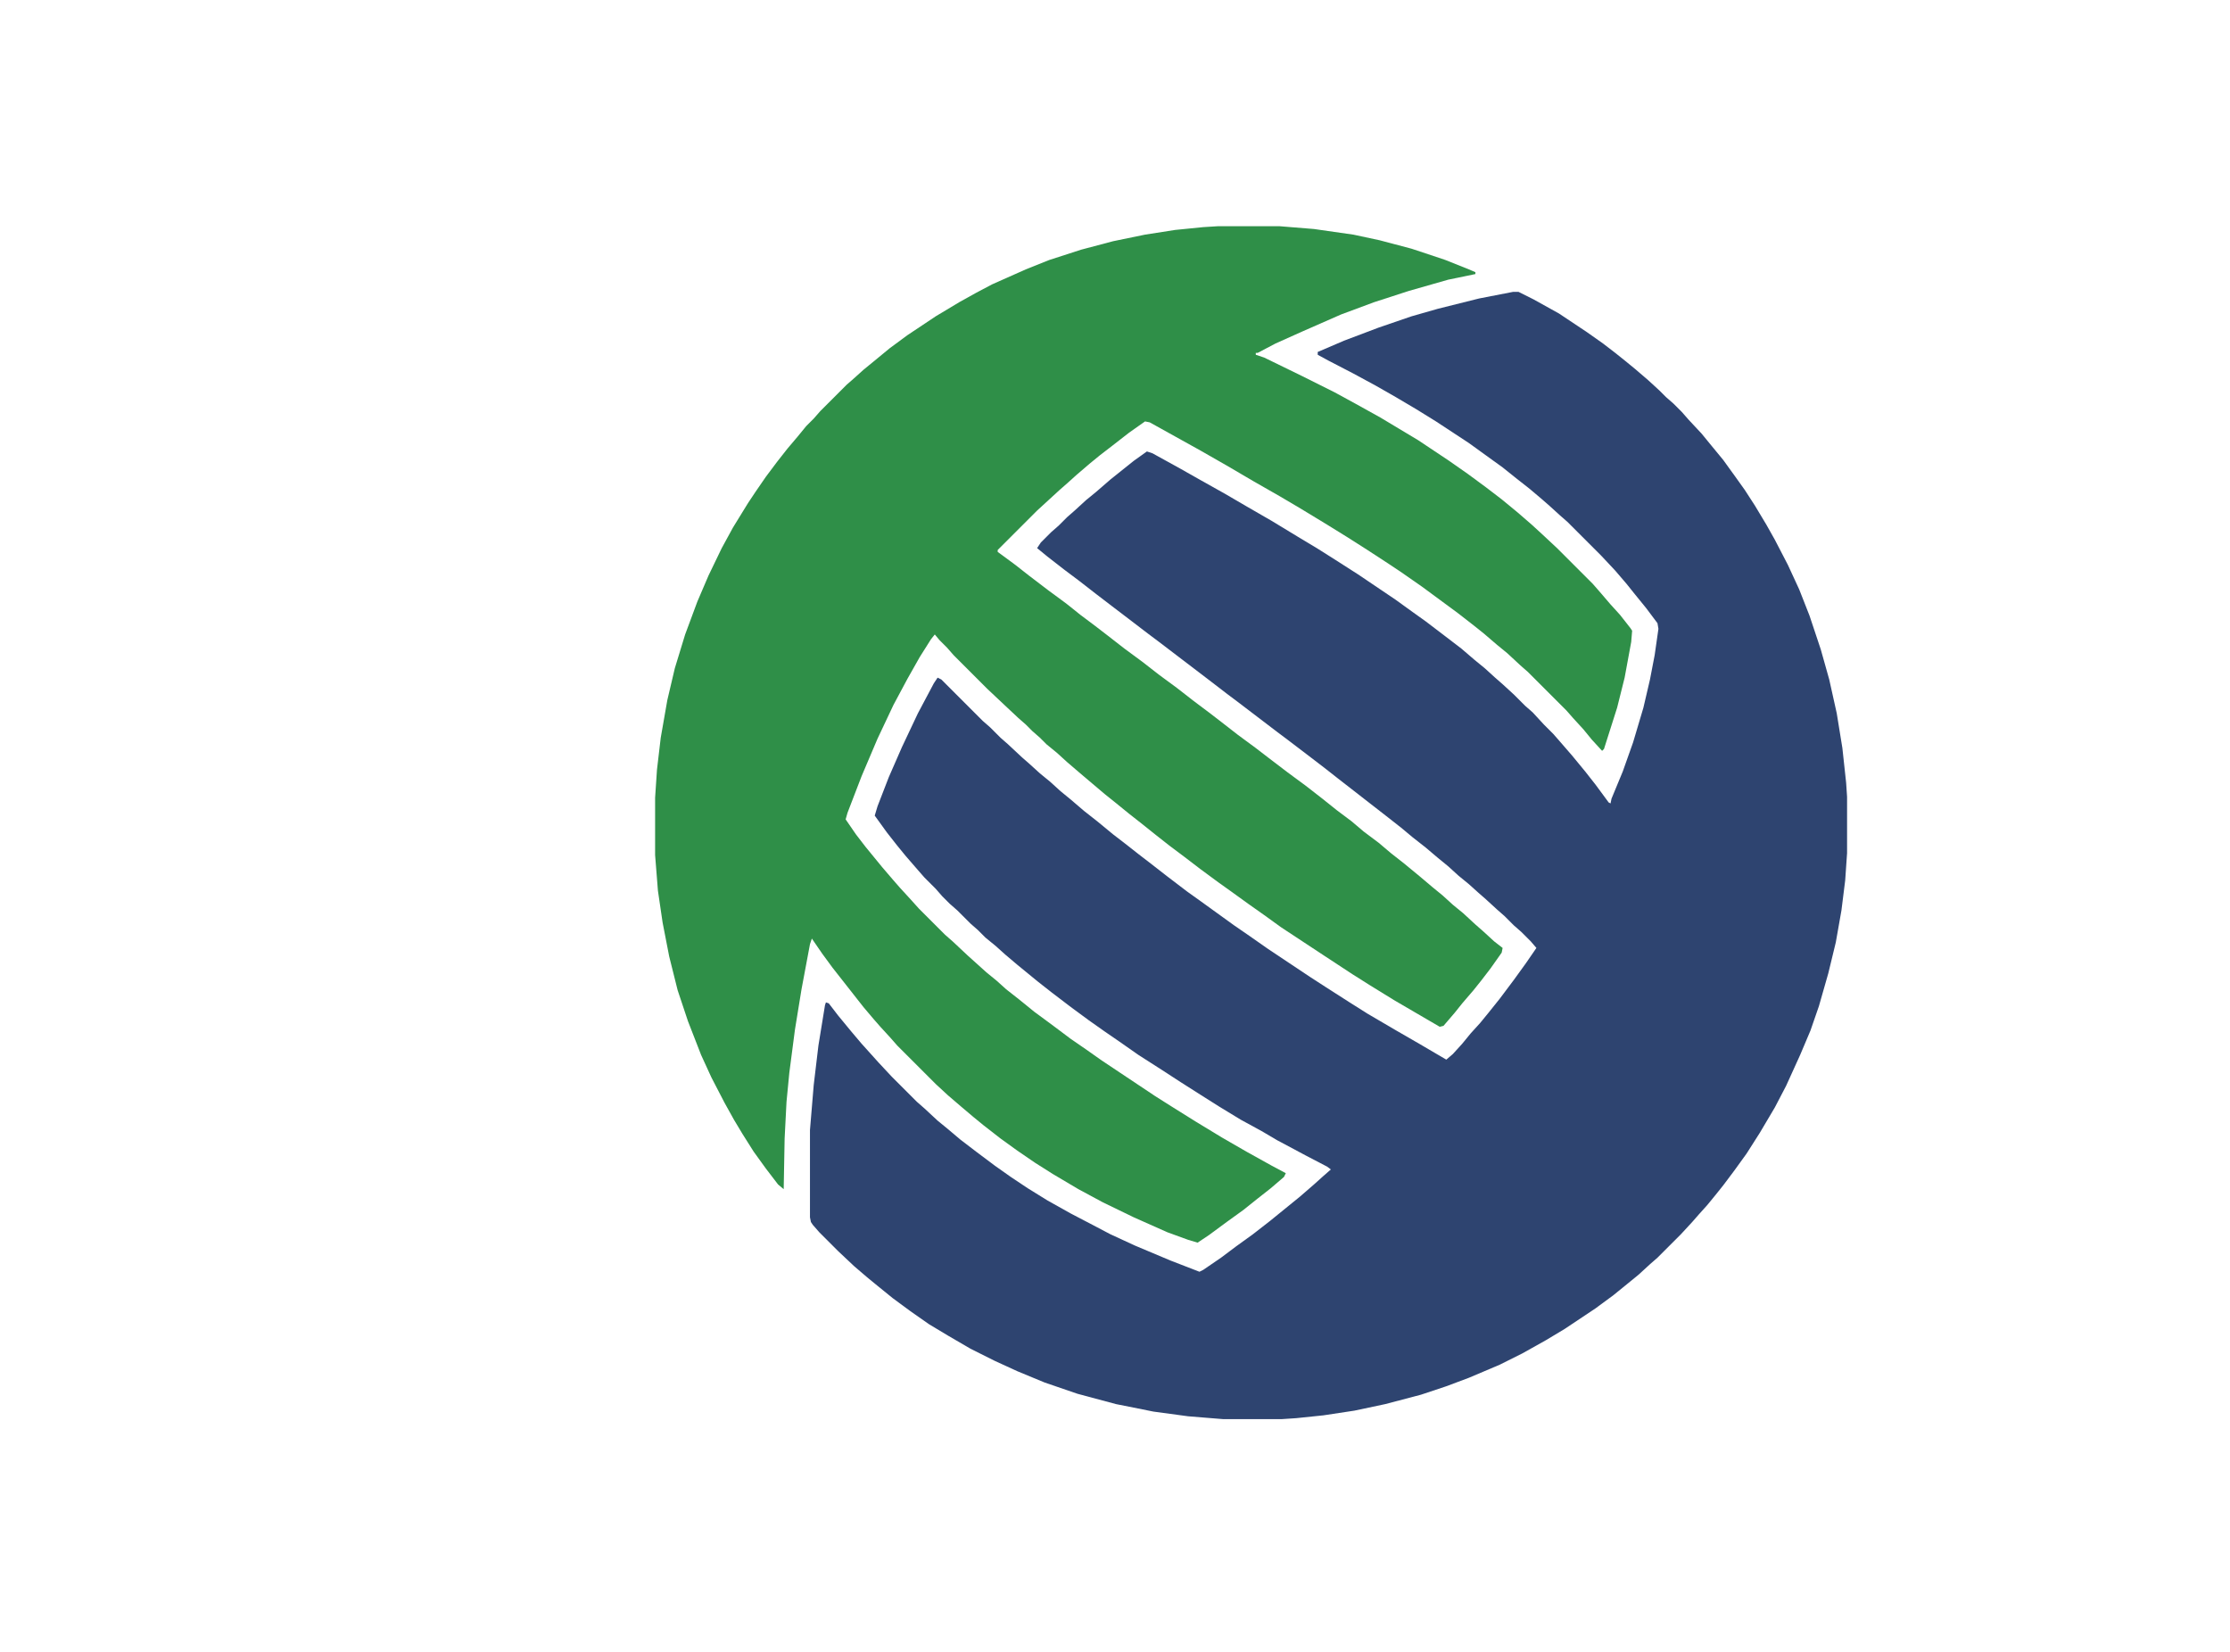
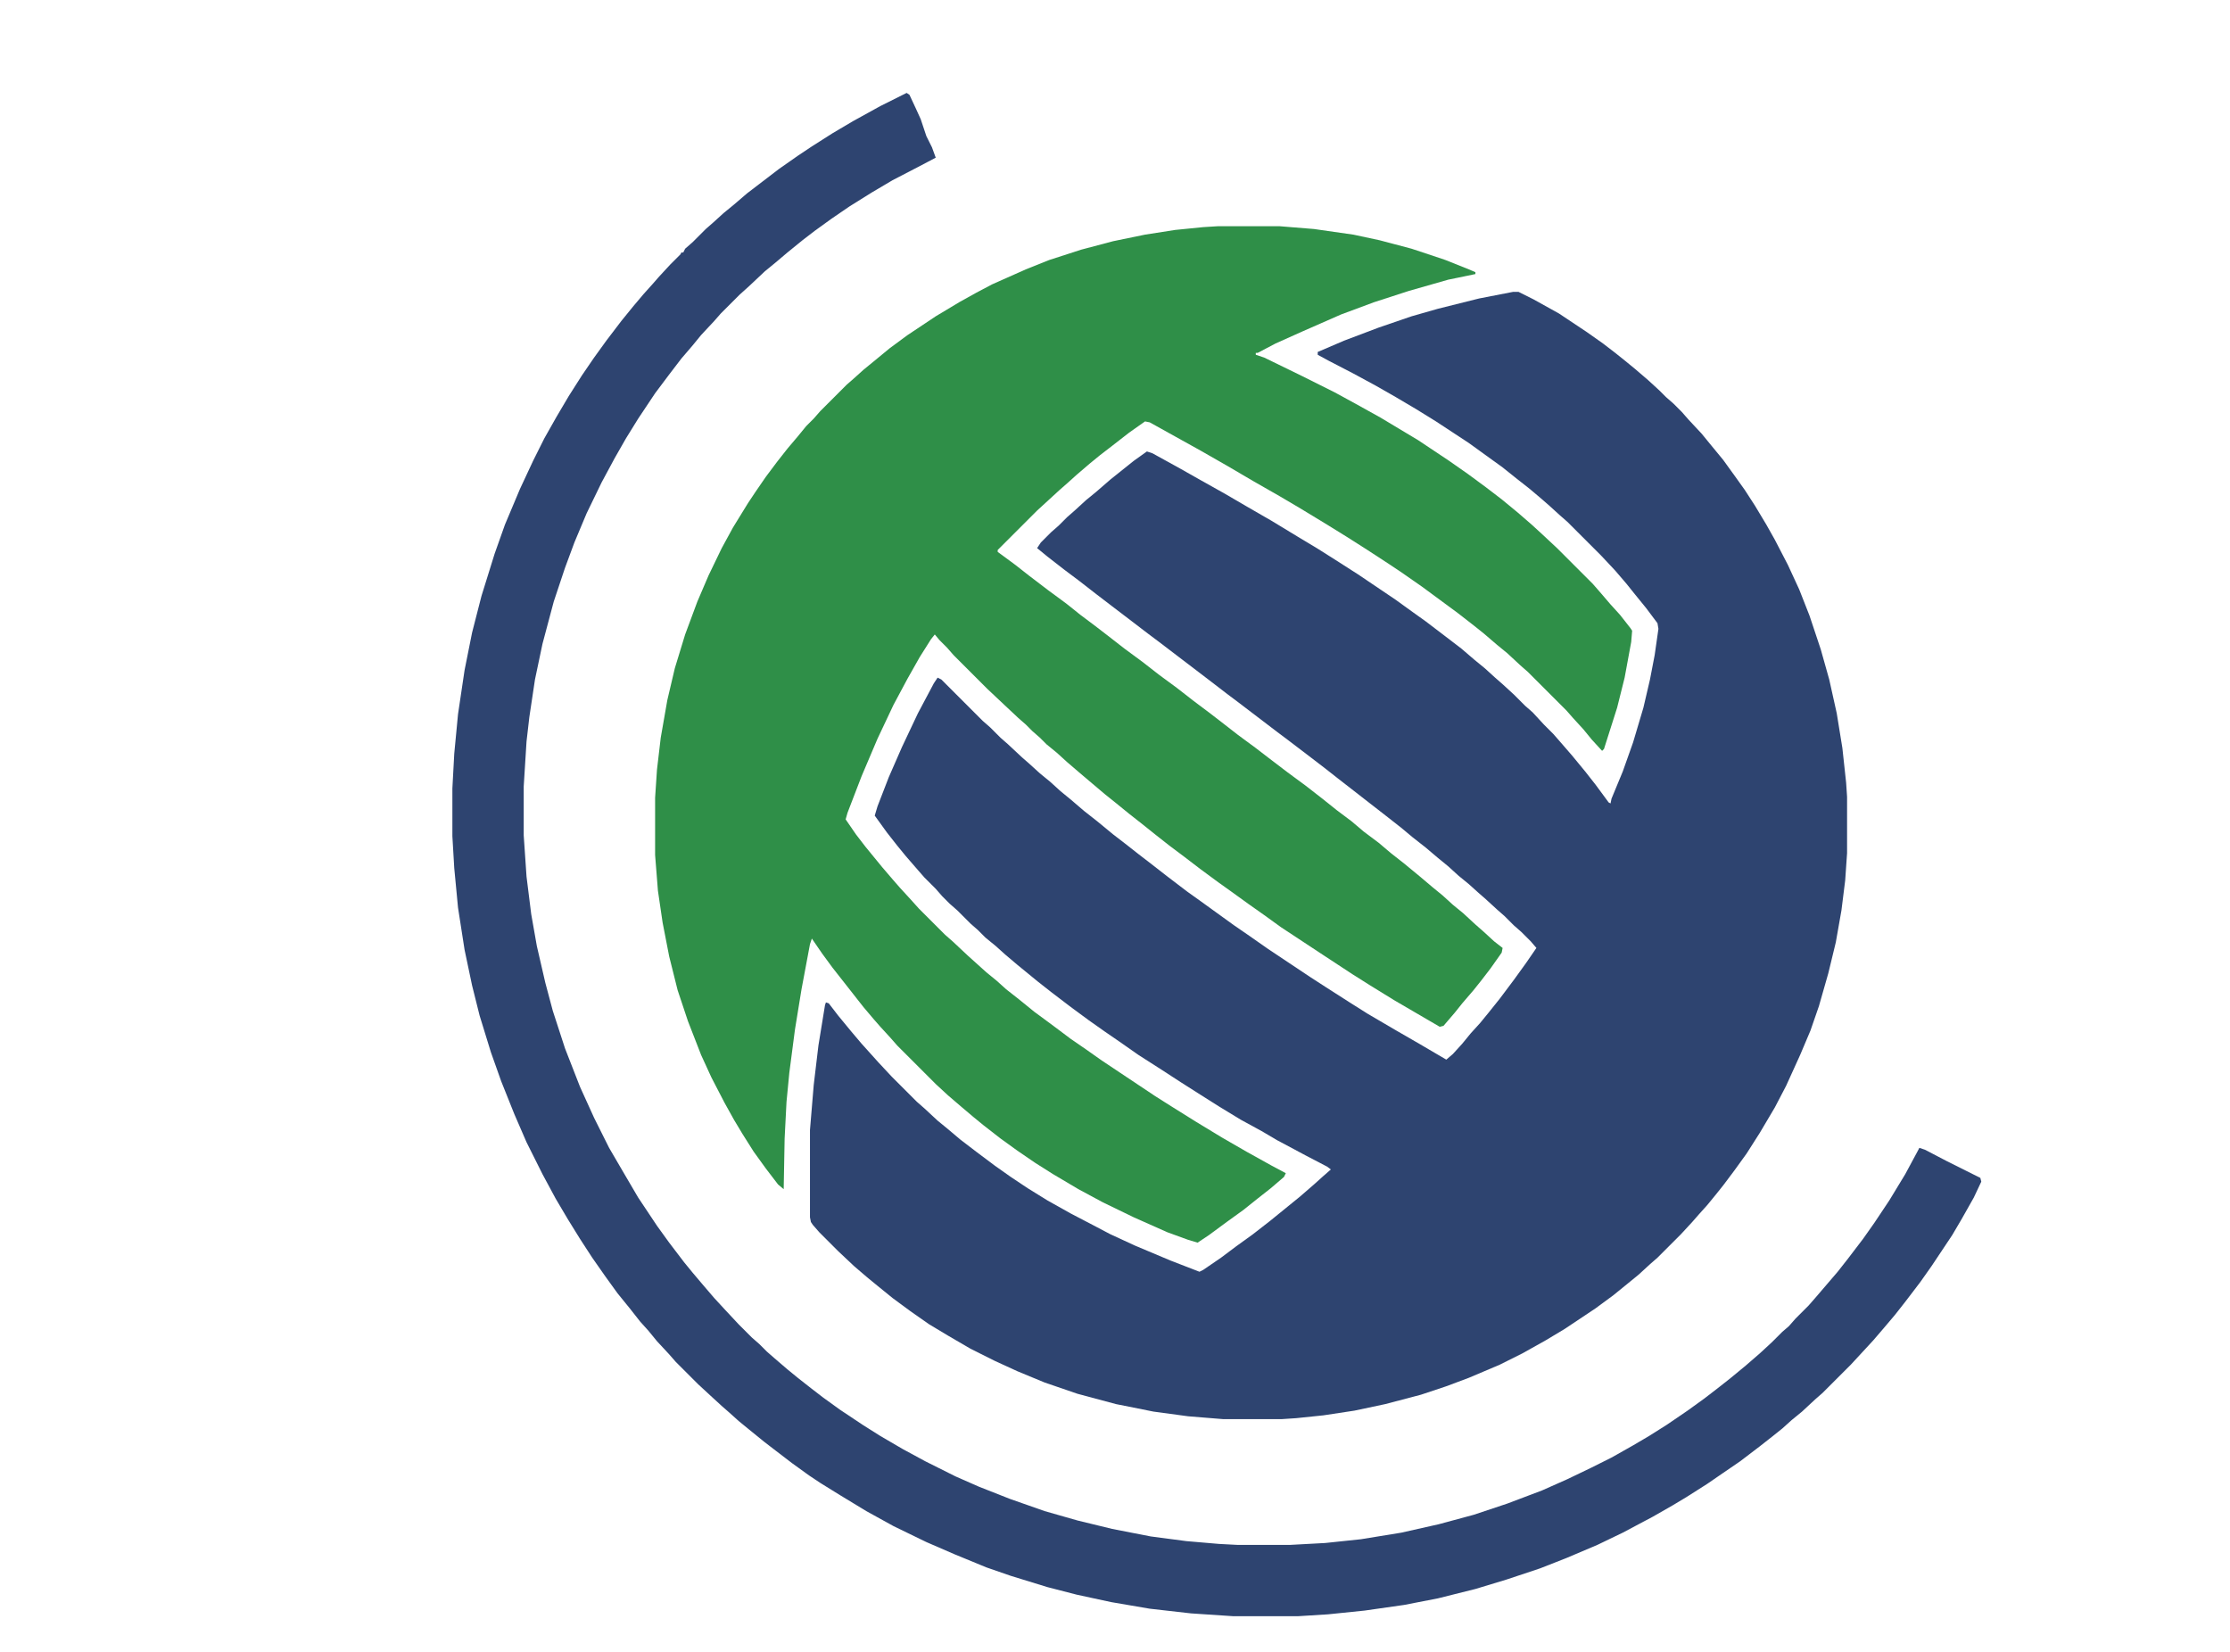
- <svg xmlns="http://www.w3.org/2000/svg" version="1.1" viewBox="0 0 2376 1760" preserveAspectRatio="xMidYMid meet" aria-label="Grupo Chrytsa — símbolo">
+ <svg xmlns="http://www.w3.org/2000/svg" version="1.1" viewBox="0 0 2376 1760" preserveAspectRatio="xMidYMid meet">
  <path d="M0,0 L6,0 L22,8 L49,23 L79,43 L96,55 L109,65 L119,73 L130,82 L144,94 L156,105 L163,112 L171,119 L180,128 L187,136 L201,151 L210,162 L224,179 L237,197 L247,211 L258,228 L270,248 L279,264 L293,291 L305,317 L316,345 L328,381 L337,413 L345,449 L351,486 L355,523 L356,538 L356,598 L354,627 L350,659 L344,693 L336,726 L326,761 L317,787 L306,813 L291,846 L279,869 L263,896 L249,918 L236,936 L224,952 L216,962 L207,973 L198,983 L191,991 L179,1004 L154,1029 L146,1036 L134,1047 L123,1056 L107,1069 L88,1083 L55,1105 L35,1117 L10,1131 L-14,1143 L-47,1157 L-71,1166 L-98,1175 L-136,1185 L-169,1192 L-202,1197 L-231,1200 L-246,1201 L-309,1201 L-346,1198 L-383,1193 L-423,1185 L-464,1174 L-499,1162 L-528,1150 L-552,1139 L-578,1126 L-602,1112 L-622,1100 L-642,1086 L-661,1072 L-677,1059 L-688,1050 L-702,1038 L-719,1022 L-739,1002 L-746,994 L-748,991 L-749,986 L-749,893 L-745,845 L-740,803 L-733,760 L-732,757 L-729,758 L-719,771 L-705,788 L-694,801 L-685,811 L-676,821 L-662,836 L-635,863 L-627,870 L-613,883 L-602,892 L-589,903 L-572,916 L-552,931 L-535,943 L-517,955 L-496,968 L-471,982 L-448,994 L-429,1004 L-403,1016 L-365,1032 L-334,1044 L-330,1042 L-311,1029 L-295,1017 L-277,1004 L-259,990 L-243,977 L-227,964 L-212,951 L-202,942 L-194,935 L-198,932 L-221,920 L-251,904 L-268,894 L-290,882 L-313,868 L-332,856 L-354,842 L-374,829 L-399,813 L-419,799 L-435,788 L-452,776 L-471,762 L-492,746 L-506,735 L-517,726 L-528,717 L-541,706 L-551,697 L-562,688 L-570,680 L-578,673 L-592,659 L-600,652 L-608,644 L-615,636 L-627,624 L-634,616 L-647,601 L-656,590 L-667,576 L-680,558 L-677,548 L-665,517 L-651,485 L-634,449 L-617,417 L-613,411 L-609,413 L-565,457 L-557,464 L-546,475 L-538,482 L-523,496 L-515,503 L-504,513 L-493,522 L-482,532 L-471,541 L-457,553 L-443,564 L-426,578 L-413,588 L-399,599 L-386,609 L-368,623 L-347,639 L-333,649 L-315,662 L-297,675 L-281,686 L-261,700 L-240,714 L-216,730 L-199,741 L-174,757 L-155,769 L-126,786 L-100,801 L-71,818 L-64,812 L-54,801 L-45,790 L-35,779 L-26,768 L-14,753 L1,733 L14,715 L25,699 L19,692 L9,682 L1,675 L-9,665 L-17,658 L-29,647 L-37,640 L-47,631 L-58,622 L-69,612 L-80,603 L-93,592 L-107,581 L-119,571 L-133,560 L-151,546 L-169,532 L-187,518 L-201,507 L-218,494 L-239,478 L-251,469 L-272,453 L-293,437 L-305,428 L-318,418 L-335,405 L-356,389 L-377,373 L-389,364 L-406,351 L-427,335 L-444,322 L-462,308 L-478,296 L-496,282 L-507,273 L-503,267 L-492,256 L-484,249 L-475,240 L-467,233 L-455,222 L-444,213 L-429,200 L-419,192 L-404,180 L-390,170 L-384,172 L-355,188 L-332,201 L-307,215 L-283,229 L-257,244 L-229,261 L-209,273 L-190,285 L-165,301 L-125,328 L-107,341 L-93,351 L-72,367 L-55,380 L-41,392 L-30,401 L-19,411 L-11,418 L1,429 L13,441 L21,448 L33,461 L43,471 L50,479 L63,494 L77,511 L88,525 L102,544 L104,545 L105,540 L117,511 L128,480 L139,443 L146,413 L151,387 L155,359 L154,353 L142,337 L129,321 L121,311 L109,297 L94,281 L58,245 L50,238 L39,228 L31,221 L18,210 L4,199 L-11,187 L-29,174 L-47,161 L-82,138 L-103,125 L-125,112 L-146,100 L-170,87 L-197,73 L-208,67 L-208,64 L-180,52 L-143,38 L-108,26 L-80,18 L-36,7 Z " fill="#2E4470" transform="translate(1612,311)" />
  <path d="M0,0 L65,0 L102,3 L144,9 L172,15 L206,24 L242,36 L267,46 L274,49 L274,51 L245,57 L203,69 L166,81 L131,94 L90,112 L61,125 L42,135 L40,135 L40,137 L49,140 L90,160 L124,177 L146,189 L173,204 L193,216 L213,228 L246,250 L266,264 L285,278 L302,291 L319,305 L334,318 L346,329 L361,343 L399,381 L406,389 L418,403 L428,414 L439,428 L441,431 L440,443 L433,481 L425,513 L411,557 L409,559 L398,547 L389,536 L378,524 L371,516 L330,475 L322,468 L308,455 L297,446 L283,434 L273,426 L255,412 L236,398 L217,384 L194,368 L182,360 L159,345 L137,331 L116,318 L88,301 L66,288 L38,272 L9,255 L-19,239 L-46,224 L-73,209 L-78,208 L-95,220 L-113,234 L-126,244 L-137,253 L-151,265 L-161,274 L-169,281 L-181,292 L-193,303 L-235,345 L-235,347 L-216,361 L-202,372 L-181,388 L-162,402 L-147,414 L-131,426 L-118,436 L-100,450 L-81,464 L-63,478 L-44,492 L-26,506 L-10,518 L3,528 L21,542 L40,556 L53,566 L74,582 L93,596 L111,610 L126,622 L142,634 L155,645 L171,657 L184,668 L198,679 L215,693 L228,704 L239,713 L250,723 L261,732 L274,744 L282,751 L294,762 L303,769 L302,774 L290,791 L280,804 L272,814 L260,828 L252,838 L240,852 L236,853 L212,839 L188,825 L162,809 L143,797 L111,776 L67,747 L49,734 L32,722 L14,709 L0,699 L-19,685 L-36,672 L-52,660 L-66,649 L-81,637 L-95,626 L-111,613 L-121,605 L-134,594 L-147,583 L-161,571 L-172,561 L-183,552 L-190,545 L-198,538 L-205,531 L-213,524 L-229,509 L-246,493 L-282,457 L-289,449 L-297,441 L-302,435 L-306,440 L-318,459 L-331,482 L-346,510 L-363,546 L-380,586 L-395,625 L-397,632 L-386,648 L-376,661 L-367,672 L-358,683 L-346,697 L-339,705 L-328,717 L-319,727 L-291,755 L-283,762 L-267,777 L-257,786 L-247,795 L-236,804 L-226,813 L-212,824 L-196,837 L-177,851 L-157,866 L-141,877 L-124,889 L-85,915 L-67,927 L-48,939 L-24,954 L4,971 L30,986 L57,1001 L72,1009 L70,1013 L56,1025 L42,1036 L27,1048 L9,1061 L-10,1075 L-22,1083 L-32,1080 L-54,1072 L-90,1056 L-123,1040 L-149,1026 L-176,1010 L-195,998 L-214,985 L-232,972 L-250,958 L-261,949 L-274,938 L-288,926 L-301,914 L-342,873 L-349,865 L-360,853 L-367,845 L-378,832 L-389,818 L-400,804 L-411,790 L-422,775 L-433,759 L-435,765 L-444,813 L-451,856 L-457,902 L-460,933 L-462,972 L-463,1026 L-469,1021 L-482,1004 L-495,986 L-507,967 L-516,952 L-526,934 L-540,907 L-551,883 L-565,847 L-576,814 L-585,778 L-592,742 L-597,708 L-600,670 L-600,609 L-598,579 L-594,545 L-587,505 L-579,471 L-568,435 L-555,400 L-543,372 L-529,343 L-517,321 L-501,295 L-493,283 L-482,267 L-470,251 L-459,237 L-448,224 L-439,213 L-431,205 L-424,197 L-396,169 L-388,162 L-378,153 L-367,144 L-350,130 L-331,116 L-301,96 L-276,81 L-258,71 L-241,62 L-205,46 L-180,36 L-146,25 L-112,16 L-78,9 L-46,4 L-16,1 Z " fill="#2F8F48" transform="translate(1298,241)" />
+   <path d="M0,0 L3,2 L10,17 L15,28 L21,46 L27,58 L31,69 L12,79 L-15,93 L-37,106 L-61,121 L-80,134 L-98,147 L-111,157 L-127,170 L-140,181 L-151,190 L-168,206 L-178,215 L-198,235 L-205,243 L-219,258 L-228,269 L-240,283 L-253,300 L-268,320 L-286,347 L-299,368 L-311,389 L-325,415 L-341,448 L-354,479 L-364,506 L-376,542 L-388,587 L-396,625 L-402,665 L-405,691 L-408,739 L-408,791 L-405,835 L-400,875 L-394,909 L-385,948 L-377,978 L-364,1018 L-348,1059 L-333,1092 L-317,1124 L-303,1148 L-286,1177 L-266,1207 L-253,1225 L-237,1246 L-228,1257 L-217,1270 L-205,1284 L-193,1297 L-179,1312 L-165,1326 L-157,1333 L-149,1341 L-141,1348 L-127,1360 L-116,1369 L-102,1380 L-89,1390 L-71,1403 L-47,1419 L-28,1431 L-4,1445 L20,1458 L52,1474 L77,1485 L110,1498 L147,1511 L182,1521 L219,1530 L260,1538 L298,1543 L333,1546 L352,1547 L409,1547 L446,1545 L484,1541 L527,1534 L567,1525 L604,1515 L640,1503 L677,1489 L704,1477 L729,1465 L751,1454 L774,1441 L791,1431 L810,1419 L832,1404 L850,1391 L863,1381 L877,1370 L894,1356 L909,1343 L922,1331 L933,1320 L940,1314 L947,1306 L961,1292 L968,1284 L980,1270 L992,1256 L1003,1242 L1019,1221 L1031,1204 L1047,1180 L1064,1152 L1078,1126 L1079,1124 L1085,1126 L1108,1138 L1144,1156 L1145,1160 L1137,1177 L1124,1200 L1114,1217 L1092,1250 L1080,1267 L1064,1288 L1053,1302 L1042,1315 L1030,1329 L1018,1342 L1006,1355 L976,1385 L968,1392 L954,1405 L943,1414 L933,1423 L923,1431 L909,1442 L888,1458 L869,1471 L853,1482 L831,1496 L816,1505 L795,1517 L763,1534 L736,1547 L703,1561 L675,1572 L639,1584 L606,1594 L566,1604 L530,1611 L488,1617 L449,1621 L417,1623 L348,1623 L303,1620 L259,1615 L218,1608 L181,1600 L150,1592 L111,1580 L85,1571 L51,1557 L21,1544 L-14,1527 L-43,1511 L-71,1494 L-92,1481 L-104,1473 L-122,1460 L-139,1447 L-152,1437 L-168,1424 L-179,1415 L-189,1406 L-197,1399 L-209,1388 L-222,1376 L-246,1352 L-253,1344 L-266,1330 L-275,1319 L-284,1309 L-295,1295 L-308,1279 L-321,1261 L-335,1241 L-348,1221 L-361,1200 L-374,1178 L-388,1152 L-405,1118 L-418,1088 L-432,1053 L-443,1022 L-455,983 L-463,951 L-471,913 L-478,868 L-482,826 L-484,792 L-484,741 L-482,704 L-478,662 L-471,615 L-463,575 L-453,536 L-439,491 L-428,460 L-412,422 L-398,392 L-386,368 L-373,345 L-360,323 L-346,301 L-333,282 L-320,264 L-304,243 L-291,227 L-280,214 L-271,204 L-264,196 L-252,183 L-241,172 L-240,170 L-238,170 L-236,166 L-228,159 L-214,145 L-206,138 L-195,128 L-184,119 L-170,107 L-153,94 L-136,81 L-116,67 L-101,57 L-79,43 L-57,30 L-28,14 Z " fill="#2E4470" transform="translate(966,99)" />
</svg>
